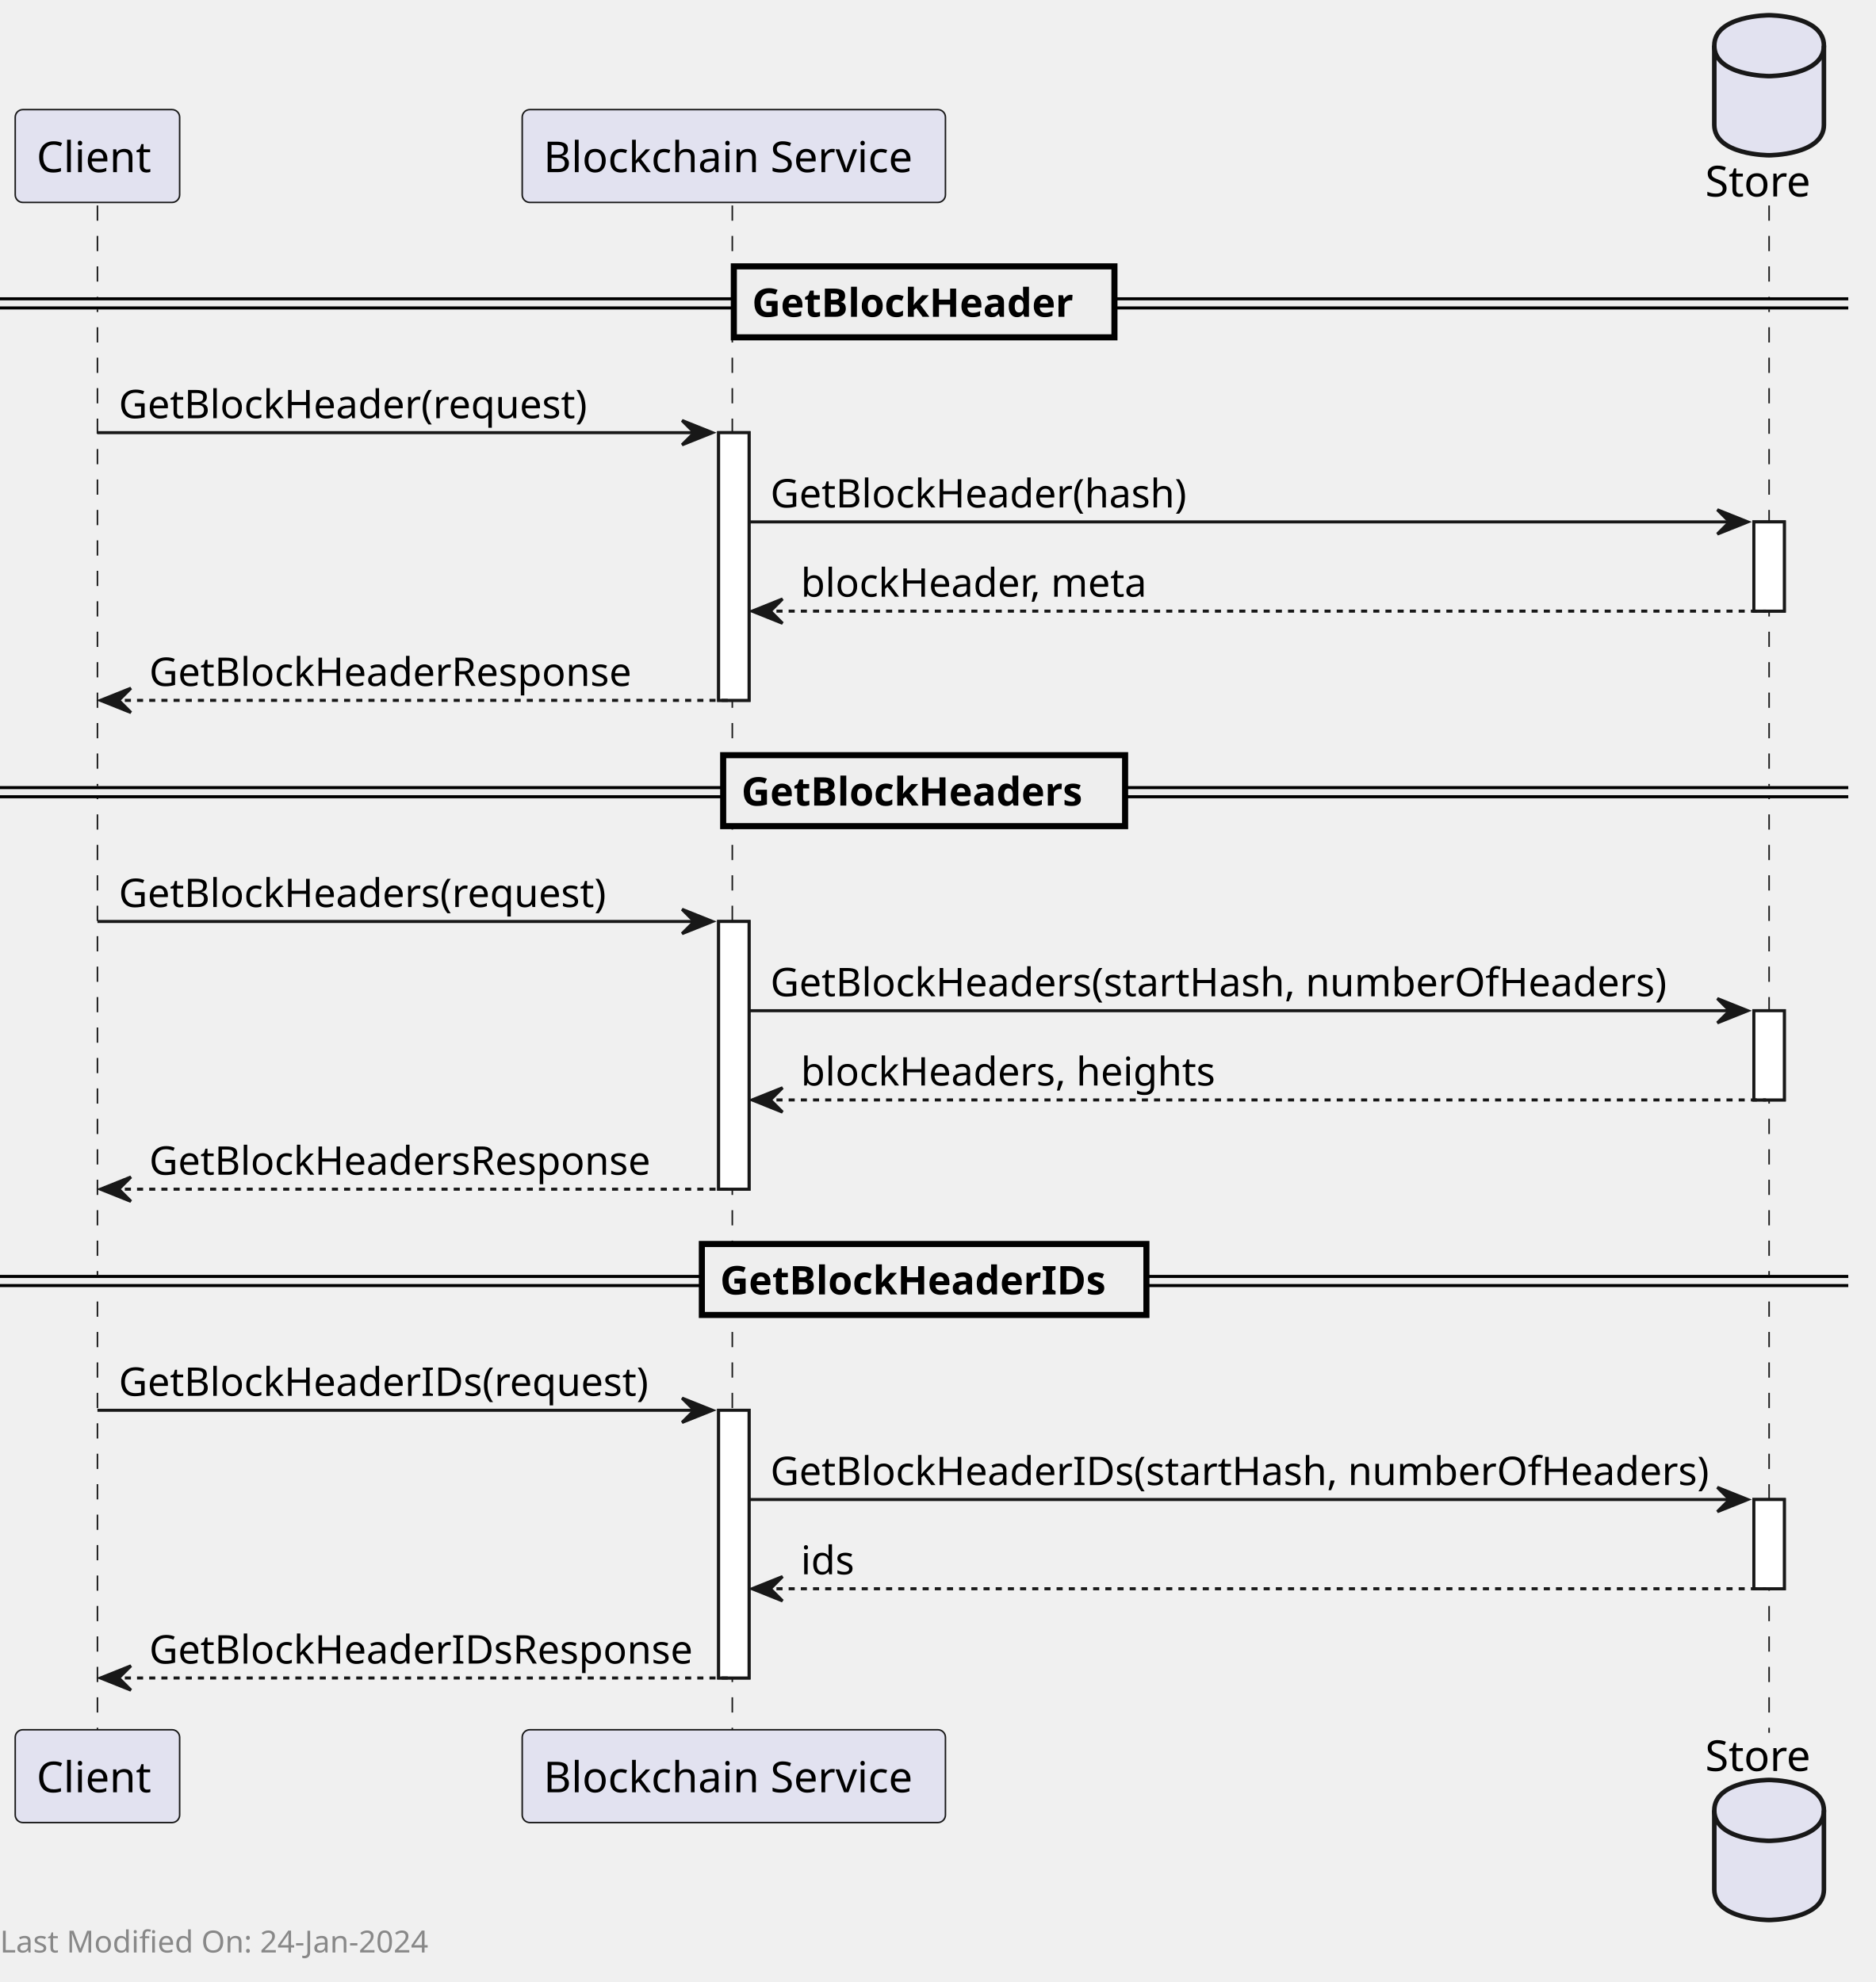
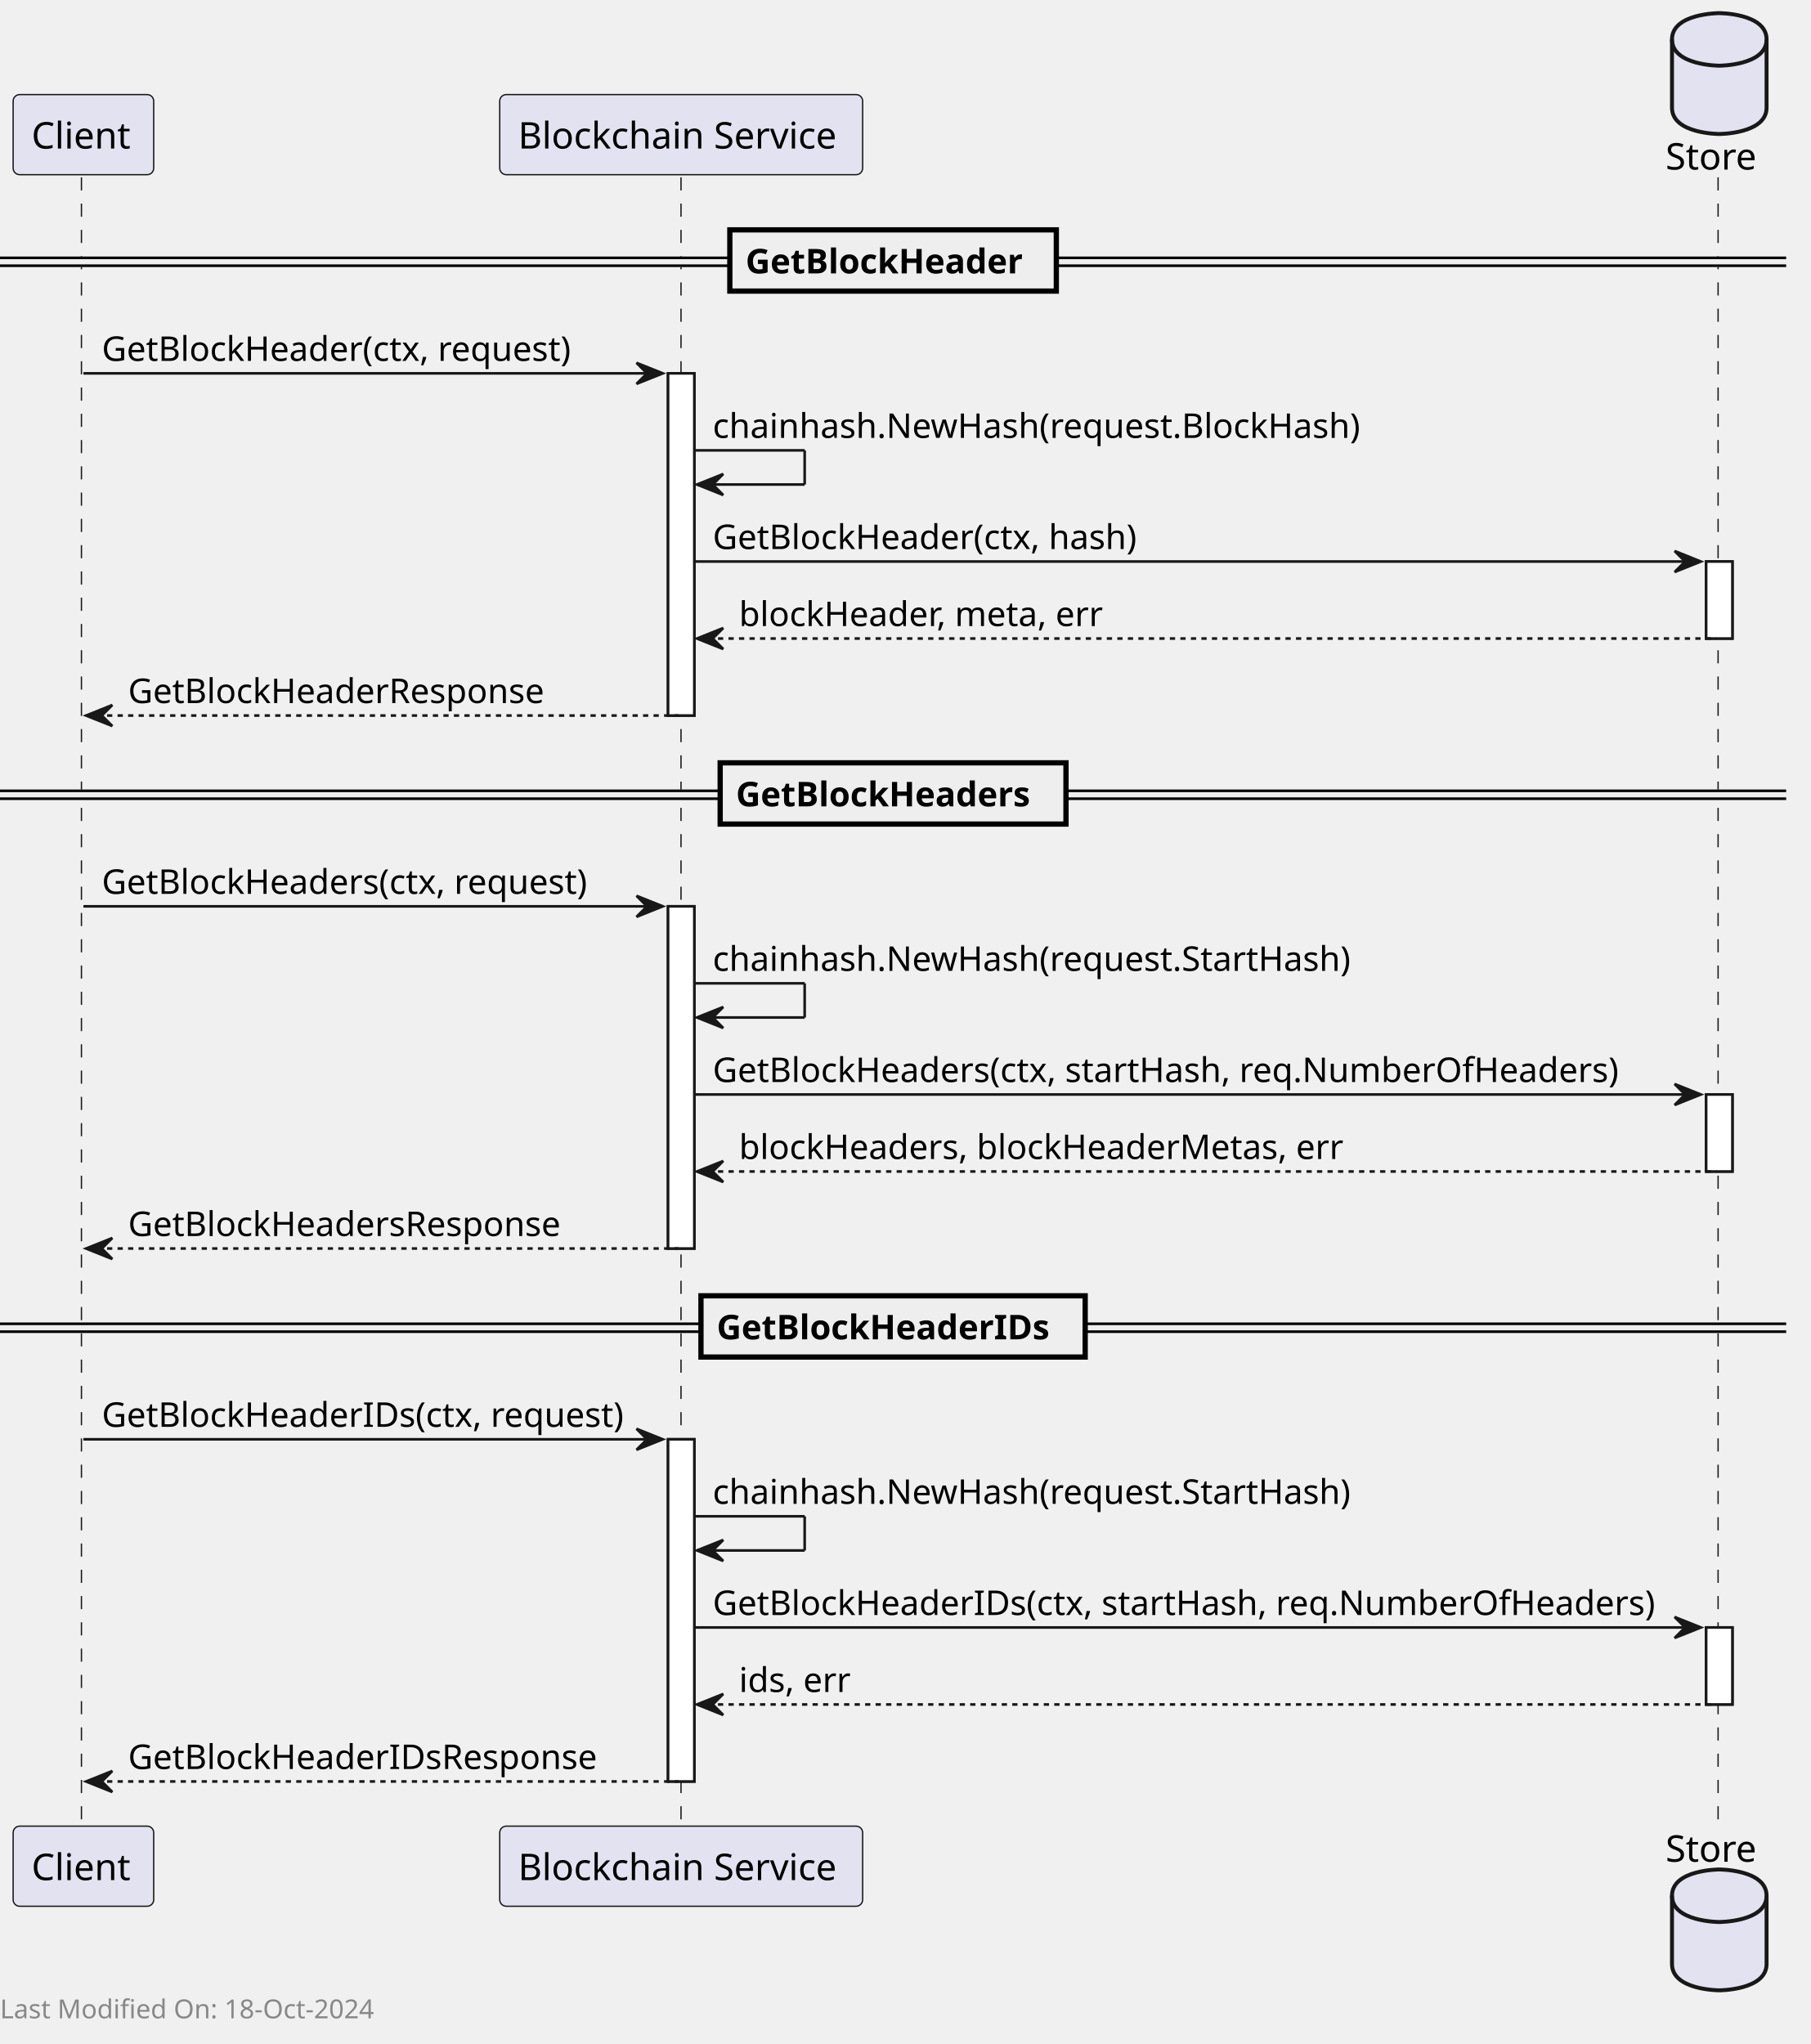
- <svg xmlns="http://www.w3.org/2000/svg" contentStyleType="text/css" height="651" preserveAspectRatio="none" viewBox="0 0 616 651" width="616" zoomAndPan="magnify">
-   <g stroke="#181818">
-     <g fill="#fff">
-       <path d="m236 142.109h10v87.932h-10z" />
-       <path d="m236 302.662h10v87.932h-10z" />
-       <path d="m236 463.215h10v87.932h-10z" />
-       <path d="m576 171.42h10v29.311h-10z" />
-       <path d="m576 331.973h10v29.311h-10z" />
-       <path d="m576 492.525h10v29.311h-10z" />
-     </g>
-     <g stroke-width=".5">
-       <path d="m32 67.488v501.658" stroke-dasharray="5 5" />
-       <path d="m240.5 67.488v501.658" stroke-dasharray="5 5" />
-       <path d="m581 67.488v501.658" stroke-dasharray="5 5" />
-       <rect fill="#e2e2f0" height="30.488" rx="2.5" width="54" x="5" y="36" />
-     </g>
+ <svg xmlns="http://www.w3.org/2000/svg" contentStyleType="text/css" height="778px" preserveAspectRatio="none" style="width:689px;height:778px;background:#FFFFFF;" version="1.1" viewBox="0 0 689 778" width="689px" zoomAndPan="magnify">
+   <defs />
+   <g>
+     <rect fill="#FFFFFF" height="130.242" style="stroke:#181818;stroke-width:1.0;" width="10" x="254.277" y="142.109" />
+     <rect fill="#FFFFFF" height="130.242" style="stroke:#181818;stroke-width:1.0;" width="10" x="254.277" y="344.973" />
+     <rect fill="#FFFFFF" height="130.242" style="stroke:#181818;stroke-width:1.0;" width="10" x="254.277" y="547.836" />
+     <rect fill="#FFFFFF" height="29.311" style="stroke:#181818;stroke-width:1.0;" width="10" x="649.398" y="213.731" />
+     <rect fill="#FFFFFF" height="29.311" style="stroke:#181818;stroke-width:1.0;" width="10" x="649.398" y="416.594" />
+     <rect fill="#FFFFFF" height="29.311" style="stroke:#181818;stroke-width:1.0;" width="10" x="649.398" y="619.457" />
+     <line style="stroke:#181818;stroke-width:0.5;stroke-dasharray:5.0,5.0;" x1="31" x2="31" y1="67.488" y2="696.078" />
+     <line style="stroke:#181818;stroke-width:0.5;stroke-dasharray:5.0,5.0;" x1="259.207" x2="259.207" y1="67.488" y2="696.078" />
+     <line style="stroke:#181818;stroke-width:0.5;stroke-dasharray:5.0,5.0;" x1="653.945" x2="653.945" y1="67.488" y2="696.078" />
+     <rect fill="#E2E2F0" height="30.488" rx="2.5" ry="2.5" style="stroke:#181818;stroke-width:0.5;" width="53.505" x="5" y="36" />
+     <text fill="#000000" font-family="sans-serif" font-size="14" lengthAdjust="spacing" textLength="39.505" x="12" y="56.535">Client</text>
+     <rect fill="#E2E2F0" height="30.488" rx="2.5" ry="2.5" style="stroke:#181818;stroke-width:0.5;" width="53.505" x="5" y="695.078" />
+     <text fill="#000000" font-family="sans-serif" font-size="14" lengthAdjust="spacing" textLength="39.505" x="12" y="715.613">Client</text>
+     <rect fill="#E2E2F0" height="30.488" rx="2.5" ry="2.5" style="stroke:#181818;stroke-width:0.5;" width="138.141" x="190.207" y="36" />
+     <text fill="#000000" font-family="sans-serif" font-size="14" lengthAdjust="spacing" textLength="124.141" x="197.207" y="56.535">Blockchain Service</text>
+     <rect fill="#E2E2F0" height="30.488" rx="2.5" ry="2.5" style="stroke:#181818;stroke-width:0.5;" width="138.141" x="190.207" y="695.078" />
+     <text fill="#000000" font-family="sans-serif" font-size="14" lengthAdjust="spacing" textLength="124.141" x="197.207" y="715.613">Blockchain Service</text>
+     <text fill="#000000" font-family="sans-serif" font-size="14" lengthAdjust="spacing" textLength="34.904" x="633.945" y="64.535">Store</text>
+     <path d="M636.398,15 C636.398,5 654.398,5 654.398,5 C654.398,5 672.398,5 672.398,15 L672.398,41 C672.398,51 654.398,51 654.398,51 C654.398,51 636.398,51 636.398,41 L636.398,15 " fill="#E2E2F0" style="stroke:#181818;stroke-width:1.5;" />
+     <path d="M636.398,15 C636.398,25 654.398,25 654.398,25 C654.398,25 672.398,25 672.398,15 " fill="none" style="stroke:#181818;stroke-width:1.5;" />
+     <text fill="#000000" font-family="sans-serif" font-size="14" lengthAdjust="spacing" textLength="34.904" x="633.945" y="708.613">Store</text>
+     <path d="M636.398,721.566 C636.398,711.566 654.398,711.566 654.398,711.566 C654.398,711.566 672.398,711.566 672.398,721.566 L672.398,747.566 C672.398,757.566 654.398,757.566 654.398,757.566 C654.398,757.566 636.398,757.566 636.398,747.566 L636.398,721.566 " fill="#E2E2F0" style="stroke:#181818;stroke-width:1.5;" />
+     <path d="M636.398,721.566 C636.398,731.566 654.398,731.566 654.398,731.566 C654.398,731.566 672.398,731.566 672.398,721.566 " fill="none" style="stroke:#181818;stroke-width:1.5;" />
+     <rect fill="#FFFFFF" height="130.242" style="stroke:#181818;stroke-width:1.0;" width="10" x="254.277" y="142.109" />
+     <rect fill="#FFFFFF" height="130.242" style="stroke:#181818;stroke-width:1.0;" width="10" x="254.277" y="344.973" />
+     <rect fill="#FFFFFF" height="130.242" style="stroke:#181818;stroke-width:1.0;" width="10" x="254.277" y="547.836" />
+     <rect fill="#FFFFFF" height="29.311" style="stroke:#181818;stroke-width:1.0;" width="10" x="649.398" y="213.731" />
+     <rect fill="#FFFFFF" height="29.311" style="stroke:#181818;stroke-width:1.0;" width="10" x="649.398" y="416.594" />
+     <rect fill="#FFFFFF" height="29.311" style="stroke:#181818;stroke-width:1.0;" width="10" x="649.398" y="619.457" />
+     <rect fill="#EEEEEE" height="3" style="stroke:#EEEEEE;stroke-width:1.0;" width="679.85" x="0" y="98.144" />
+     <line style="stroke:#000000;stroke-width:1.0;" x1="0" x2="679.85" y1="98.144" y2="98.144" />
+     <line style="stroke:#000000;stroke-width:1.0;" x1="0" x2="679.85" y1="101.144" y2="101.144" />
+     <rect fill="#EEEEEE" height="23.311" style="stroke:#000000;stroke-width:2.0;" width="124.272" x="277.789" y="87.488" />
+     <text fill="#000000" font-family="sans-serif" font-size="13" font-weight="bold" lengthAdjust="spacing" textLength="105.987" x="283.789" y="104.057">GetBlockHeader</text>
+     <polygon fill="#181818" points="242.277,138.109,252.277,142.109,242.277,146.109,246.277,142.109" style="stroke:#181818;stroke-width:1.0;" />
+     <line style="stroke:#181818;stroke-width:1.0;" x1="31.752" x2="248.277" y1="142.109" y2="142.109" />
+     <text fill="#000000" font-family="sans-serif" font-size="13" lengthAdjust="spacing" textLength="183.416" x="38.752" y="137.367">GetBlockHeader(ctx, request)</text>
+     <line style="stroke:#181818;stroke-width:1.0;" x1="264.277" x2="306.277" y1="171.42" y2="171.42" />
+     <line style="stroke:#181818;stroke-width:1.0;" x1="306.277" x2="306.277" y1="171.42" y2="184.42" />
+     <line style="stroke:#181818;stroke-width:1.0;" x1="265.277" x2="306.277" y1="184.42" y2="184.42" />
+     <polygon fill="#181818" points="275.277,180.42,265.277,184.42,275.277,188.42,271.277,184.42" style="stroke:#181818;stroke-width:1.0;" />
+     <text fill="#000000" font-family="sans-serif" font-size="13" lengthAdjust="spacing" textLength="251.094" x="271.277" y="166.678">chainhash.NewHash(request.BlockHash)</text>
+     <polygon fill="#181818" points="637.398,209.731,647.398,213.731,637.398,217.731,641.398,213.731" style="stroke:#181818;stroke-width:1.0;" />
+     <line style="stroke:#181818;stroke-width:1.0;" x1="264.277" x2="643.398" y1="213.731" y2="213.731" />
+     <text fill="#000000" font-family="sans-serif" font-size="13" lengthAdjust="spacing" textLength="165.814" x="271.277" y="208.988">GetBlockHeader(ctx, hash)</text>
+     <polygon fill="#181818" points="275.277,239.041,265.277,243.041,275.277,247.041,271.277,243.041" style="stroke:#181818;stroke-width:1.0;" />
+     <line style="stroke:#181818;stroke-width:1.0;stroke-dasharray:2.0,2.0;" x1="269.277" x2="653.398" y1="243.041" y2="243.041" />
+     <text fill="#000000" font-family="sans-serif" font-size="13" lengthAdjust="spacing" textLength="144.657" x="281.277" y="238.299">blockHeader, meta, err</text>
+     <polygon fill="#181818" points="42.752,268.352,32.752,272.352,42.752,276.352,38.752,272.352" style="stroke:#181818;stroke-width:1.0;" />
+     <line style="stroke:#181818;stroke-width:1.0;stroke-dasharray:2.0,2.0;" x1="36.752" x2="258.277" y1="272.352" y2="272.352" />
+     <text fill="#000000" font-family="sans-serif" font-size="13" lengthAdjust="spacing" textLength="159.891" x="48.752" y="267.609">GetBlockHeaderResponse</text>
+     <rect fill="#EEEEEE" height="3" style="stroke:#EEEEEE;stroke-width:1.0;" width="679.85" x="0" y="301.007" />
+     <line style="stroke:#000000;stroke-width:1.0;" x1="0" x2="679.85" y1="301.007" y2="301.007" />
+     <line style="stroke:#000000;stroke-width:1.0;" x1="0" x2="679.85" y1="304.007" y2="304.007" />
+     <rect fill="#EEEEEE" height="23.311" style="stroke:#000000;stroke-width:2.0;" width="131.622" x="274.114" y="290.352" />
+     <text fill="#000000" font-family="sans-serif" font-size="13" font-weight="bold" lengthAdjust="spacing" textLength="113.337" x="280.114" y="306.92">GetBlockHeaders</text>
+     <polygon fill="#181818" points="242.277,340.973,252.277,344.973,242.277,348.973,246.277,344.973" style="stroke:#181818;stroke-width:1.0;" />
+     <line style="stroke:#181818;stroke-width:1.0;" x1="31.752" x2="248.277" y1="344.973" y2="344.973" />
+     <text fill="#000000" font-family="sans-serif" font-size="13" lengthAdjust="spacing" textLength="190.042" x="38.752" y="340.231">GetBlockHeaders(ctx, request)</text>
+     <line style="stroke:#181818;stroke-width:1.0;" x1="264.277" x2="306.277" y1="374.283" y2="374.283" />
+     <line style="stroke:#181818;stroke-width:1.0;" x1="306.277" x2="306.277" y1="374.283" y2="387.283" />
+     <line style="stroke:#181818;stroke-width:1.0;" x1="265.277" x2="306.277" y1="387.283" y2="387.283" />
+     <polygon fill="#181818" points="275.277,383.283,265.277,387.283,275.277,391.283,271.277,387.283" style="stroke:#181818;stroke-width:1.0;" />
+     <text fill="#000000" font-family="sans-serif" font-size="13" lengthAdjust="spacing" textLength="246.841" x="271.277" y="369.541">chainhash.NewHash(request.StartHash)</text>
+     <polygon fill="#181818" points="637.398,412.594,647.398,416.594,637.398,420.594,641.398,416.594" style="stroke:#181818;stroke-width:1.0;" />
+     <line style="stroke:#181818;stroke-width:1.0;" x1="264.277" x2="643.398" y1="416.594" y2="416.594" />
+     <text fill="#000000" font-family="sans-serif" font-size="13" lengthAdjust="spacing" textLength="352.638" x="271.277" y="411.852">GetBlockHeaders(ctx, startHash, req.NumberOfHeaders)</text>
+     <polygon fill="#181818" points="275.277,441.904,265.277,445.904,275.277,449.904,271.277,445.904" style="stroke:#181818;stroke-width:1.0;" />
+     <line style="stroke:#181818;stroke-width:1.0;stroke-dasharray:2.0,2.0;" x1="269.277" x2="653.398" y1="445.904" y2="445.904" />
+     <text fill="#000000" font-family="sans-serif" font-size="13" lengthAdjust="spacing" textLength="235.873" x="281.277" y="441.162">blockHeaders, blockHeaderMetas, err</text>
+     <polygon fill="#181818" points="42.752,471.215,32.752,475.215,42.752,479.215,38.752,475.215" style="stroke:#181818;stroke-width:1.0;" />
+     <line style="stroke:#181818;stroke-width:1.0;stroke-dasharray:2.0,2.0;" x1="36.752" x2="258.277" y1="475.215" y2="475.215" />
+     <text fill="#000000" font-family="sans-serif" font-size="13" lengthAdjust="spacing" textLength="166.518" x="48.752" y="470.473">GetBlockHeadersResponse</text>
+     <rect fill="#EEEEEE" height="3" style="stroke:#EEEEEE;stroke-width:1.0;" width="679.85" x="0" y="503.87" />
+     <line style="stroke:#000000;stroke-width:1.0;" x1="0" x2="679.85" y1="503.87" y2="503.87" />
+     <line style="stroke:#000000;stroke-width:1.0;" x1="0" x2="679.85" y1="506.87" y2="506.87" />
+     <rect fill="#EEEEEE" height="23.311" style="stroke:#000000;stroke-width:2.0;" width="146.241" x="266.804" y="493.215" />
+     <text fill="#000000" font-family="sans-serif" font-size="13" font-weight="bold" lengthAdjust="spacing" textLength="127.956" x="272.804" y="509.783">GetBlockHeaderIDs</text>
+     <polygon fill="#181818" points="242.277,543.836,252.277,547.836,242.277,551.836,246.277,547.836" style="stroke:#181818;stroke-width:1.0;" />
+     <line style="stroke:#181818;stroke-width:1.0;" x1="31.752" x2="248.277" y1="547.836" y2="547.836" />
+     <text fill="#000000" font-family="sans-serif" font-size="13" lengthAdjust="spacing" textLength="203.525" x="38.752" y="543.094">GetBlockHeaderIDs(ctx, request)</text>
+     <line style="stroke:#181818;stroke-width:1.0;" x1="264.277" x2="306.277" y1="577.146" y2="577.146" />
+     <line style="stroke:#181818;stroke-width:1.0;" x1="306.277" x2="306.277" y1="577.146" y2="590.146" />
+     <line style="stroke:#181818;stroke-width:1.0;" x1="265.277" x2="306.277" y1="590.146" y2="590.146" />
+     <polygon fill="#181818" points="275.277,586.146,265.277,590.146,275.277,594.146,271.277,590.146" style="stroke:#181818;stroke-width:1.0;" />
+     <text fill="#000000" font-family="sans-serif" font-size="13" lengthAdjust="spacing" textLength="246.841" x="271.277" y="572.404">chainhash.NewHash(request.StartHash)</text>
+     <polygon fill="#181818" points="637.398,615.457,647.398,619.457,637.398,623.457,641.398,619.457" style="stroke:#181818;stroke-width:1.0;" />
+     <line style="stroke:#181818;stroke-width:1.0;" x1="264.277" x2="643.398" y1="619.457" y2="619.457" />
+     <text fill="#000000" font-family="sans-serif" font-size="13" lengthAdjust="spacing" textLength="366.12" x="271.277" y="614.715">GetBlockHeaderIDs(ctx, startHash, req.NumberOfHeaders)</text>
+     <polygon fill="#181818" points="275.277,644.768,265.277,648.768,275.277,652.768,271.277,648.768" style="stroke:#181818;stroke-width:1.0;" />
+     <line style="stroke:#181818;stroke-width:1.0;stroke-dasharray:2.0,2.0;" x1="269.277" x2="653.398" y1="648.768" y2="648.768" />
+     <text fill="#000000" font-family="sans-serif" font-size="13" lengthAdjust="spacing" textLength="44.675" x="281.277" y="644.025">ids, err</text>
+     <polygon fill="#181818" points="42.752,674.078,32.752,678.078,42.752,682.078,38.752,678.078" style="stroke:#181818;stroke-width:1.0;" />
+     <line style="stroke:#181818;stroke-width:1.0;stroke-dasharray:2.0,2.0;" x1="36.752" x2="258.277" y1="678.078" y2="678.078" />
+     <text fill="#000000" font-family="sans-serif" font-size="13" lengthAdjust="spacing" textLength="180" x="48.752" y="673.336">GetBlockHeaderIDsResponse</text>
+     <text fill="#888888" font-family="sans-serif" font-size="10" lengthAdjust="spacing" textLength="154.839" x="0" y="768.234">Last Modified On: 18-Oct-2024</text>
  </g>
-   <text font-family="sans-serif" font-size="14" lengthAdjust="spacing" textLength="40" x="12" y="56.535">Client</text>
-   <rect fill="#e2e2f0" height="30.488" rx="2.5" stroke="#181818" stroke-width=".5" width="54" x="5" y="568.146" />
-   <text font-family="sans-serif" font-size="14" lengthAdjust="spacing" textLength="40" x="12" y="588.682">Client</text>
-   <rect fill="#e2e2f0" height="30.488" rx="2.5" stroke="#181818" stroke-width=".5" width="139" x="171.5" y="36" />
-   <text font-family="sans-serif" font-size="14" lengthAdjust="spacing" textLength="125" x="178.5" y="56.535">Blockchain Service</text>
-   <rect fill="#e2e2f0" height="30.488" rx="2.5" stroke="#181818" stroke-width=".5" width="139" x="171.5" y="568.146" />
-   <text font-family="sans-serif" font-size="14" lengthAdjust="spacing" textLength="125" x="178.5" y="588.682">Blockchain Service</text>
-   <text font-family="sans-serif" font-size="14" lengthAdjust="spacing" textLength="36" x="560" y="64.535">Store</text>
-   <path d="m563 15c0-10 18-10 18-10s18 0 18 10v26c0 10-18 10-18 10s-18 0-18-10z" fill="#e2e2f0" stroke="#181818" stroke-width="1.5" />
-   <path d="m563 15c0 10 18 10 18 10s18 0 18-10" fill="none" stroke="#181818" stroke-width="1.5" />
-   <text font-family="sans-serif" font-size="14" lengthAdjust="spacing" textLength="36" x="560" y="581.682">Store</text>
-   <g stroke="#181818">
-     <path d="m563 594.635c0-10 18-10 18-10s18 0 18 10v26c0 10-18 10-18 10s-18 0-18-10z" fill="#e2e2f0" stroke-width="1.5" />
-     <path d="m563 594.635c0 10 18 10 18 10s18 0 18-10" fill="none" stroke-width="1.5" />
-     <g fill="#fff">
-       <path d="m236 142.109h10v87.932h-10z" />
-       <path d="m236 302.662h10v87.932h-10z" />
-       <path d="m236 463.215h10v87.932h-10z" />
-       <path d="m576 171.42h10v29.311h-10z" />
-       <path d="m576 331.973h10v29.311h-10z" />
-       <path d="m576 492.525h10v29.311h-10z" />
-     </g>
-   </g>
-   <path d="m0 98.144h607v3h-607z" fill="#eee" stroke="#eee" />
-   <g stroke="#000">
-     <path d="m0 98.144h607" />
-     <path d="m0 101.144h607" />
-     <path d="m241 87.488h125v23.311h-125z" fill="#eee" stroke-width="2" />
-   </g>
-   <text font-family="sans-serif" font-size="13" font-weight="bold" lengthAdjust="spacing" textLength="107" x="247" y="104.057">GetBlockHeader</text>
-   <path d="m224 138.109 10 4-10 4 4-4z" fill="#181818" stroke="#181818" />
-   <path d="m32 142.109h198" stroke="#181818" />
-   <text font-family="sans-serif" font-size="13" lengthAdjust="spacing" textLength="154" x="39" y="137.367">GetBlockHeader(request)</text>
-   <path d="m564 167.42 10 4-10 4 4-4z" fill="#181818" stroke="#181818" />
-   <path d="m246 171.42h324" stroke="#181818" />
-   <text font-family="sans-serif" font-size="13" lengthAdjust="spacing" textLength="137" x="253" y="166.678">GetBlockHeader(hash)</text>
-   <path d="m257 196.731-10 4 10 4-4-4z" fill="#181818" stroke="#181818" />
-   <path d="m251 200.731h329" stroke="#181818" stroke-dasharray="2 2" />
-   <text font-family="sans-serif" font-size="13" lengthAdjust="spacing" textLength="118" x="263" y="195.988">blockHeader, meta</text>
-   <path d="m43 226.041-10 4 10 4-4-4z" fill="#181818" stroke="#181818" />
-   <path d="m37 230.041h203" stroke="#181818" stroke-dasharray="2 2" />
-   <text font-family="sans-serif" font-size="13" lengthAdjust="spacing" textLength="159" x="49" y="225.299">GetBlockHeaderResponse</text>
-   <path d="m0 258.696h607v3h-607z" fill="#eee" stroke="#eee" />
-   <path d="m0 258.696h607" stroke="#000" />
-   <path d="m0 261.696h607" stroke="#000" />
-   <path d="m237.5 248.041h132v23.311h-132z" fill="#eee" stroke="#000" stroke-width="2" />
-   <text font-family="sans-serif" font-size="13" font-weight="bold" lengthAdjust="spacing" textLength="114" x="243.5" y="264.609">GetBlockHeaders</text>
-   <path d="m224 298.662 10 4-10 4 4-4z" fill="#181818" stroke="#181818" />
-   <path d="m32 302.662h198" stroke="#181818" />
-   <text font-family="sans-serif" font-size="13" lengthAdjust="spacing" textLength="161" x="39" y="297.92">GetBlockHeaders(request)</text>
-   <path d="m564 327.973 10 4-10 4 4-4z" fill="#181818" stroke="#181818" />
-   <path d="m246 331.973h324" stroke="#181818" />
-   <text font-family="sans-serif" font-size="13" lengthAdjust="spacing" textLength="297" x="253" y="327.231">GetBlockHeaders(startHash, numberOfHeaders)</text>
-   <path d="m257 357.283-10 4 10 4-4-4z" fill="#181818" stroke="#181818" />
-   <path d="m251 361.283h329" stroke="#181818" stroke-dasharray="2 2" />
-   <text font-family="sans-serif" font-size="13" lengthAdjust="spacing" textLength="141" x="263" y="356.541">blockHeaders, heights</text>
-   <path d="m43 386.594-10 4 10 4-4-4z" fill="#181818" stroke="#181818" />
-   <path d="m37 390.594h203" stroke="#181818" stroke-dasharray="2 2" />
-   <text font-family="sans-serif" font-size="13" lengthAdjust="spacing" textLength="166" x="49" y="385.852">GetBlockHeadersResponse</text>
-   <path d="m0 419.249h607v3h-607z" fill="#eee" stroke="#eee" />
-   <path d="m0 419.249h607" stroke="#000" />
-   <path d="m0 422.249h607" stroke="#000" />
-   <path d="m230.5 408.594h146v23.311h-146z" fill="#eee" stroke="#000" stroke-width="2" />
-   <text font-family="sans-serif" font-size="13" font-weight="bold" lengthAdjust="spacing" textLength="128" x="236.5" y="425.162">GetBlockHeaderIDs</text>
-   <path d="m224 459.215 10 4-10 4 4-4z" fill="#181818" stroke="#181818" />
-   <path d="m32 463.215h198" stroke="#181818" />
-   <text font-family="sans-serif" font-size="13" lengthAdjust="spacing" textLength="175" x="39" y="458.473">GetBlockHeaderIDs(request)</text>
-   <path d="m564 488.525 10 4-10 4 4-4z" fill="#181818" stroke="#181818" />
-   <path d="m246 492.525h324" stroke="#181818" />
-   <text font-family="sans-serif" font-size="13" lengthAdjust="spacing" textLength="311" x="253" y="487.783">GetBlockHeaderIDs(startHash, numberOfHeaders)</text>
-   <path d="m257 517.836-10 4 10 4-4-4z" fill="#181818" stroke="#181818" />
-   <path d="m251 521.836h329" stroke="#181818" stroke-dasharray="2 2" />
-   <text font-family="sans-serif" font-size="13" lengthAdjust="spacing" textLength="19" x="263" y="517.094">ids</text>
-   <path d="m43 547.146-10 4 10 4-4-4z" fill="#181818" stroke="#181818" />
-   <path d="m37 551.146h203" stroke="#181818" stroke-dasharray="2 2" />
-   <text font-family="sans-serif" font-size="13" lengthAdjust="spacing" textLength="180" x="49" y="546.404">GetBlockHeaderIDsResponse</text>
-   <text fill="#888" font-family="sans-serif" font-size="10" lengthAdjust="spacing" textLength="152" y="641.303">Last Modified On: 24-Jan-2024</text>
</svg>
